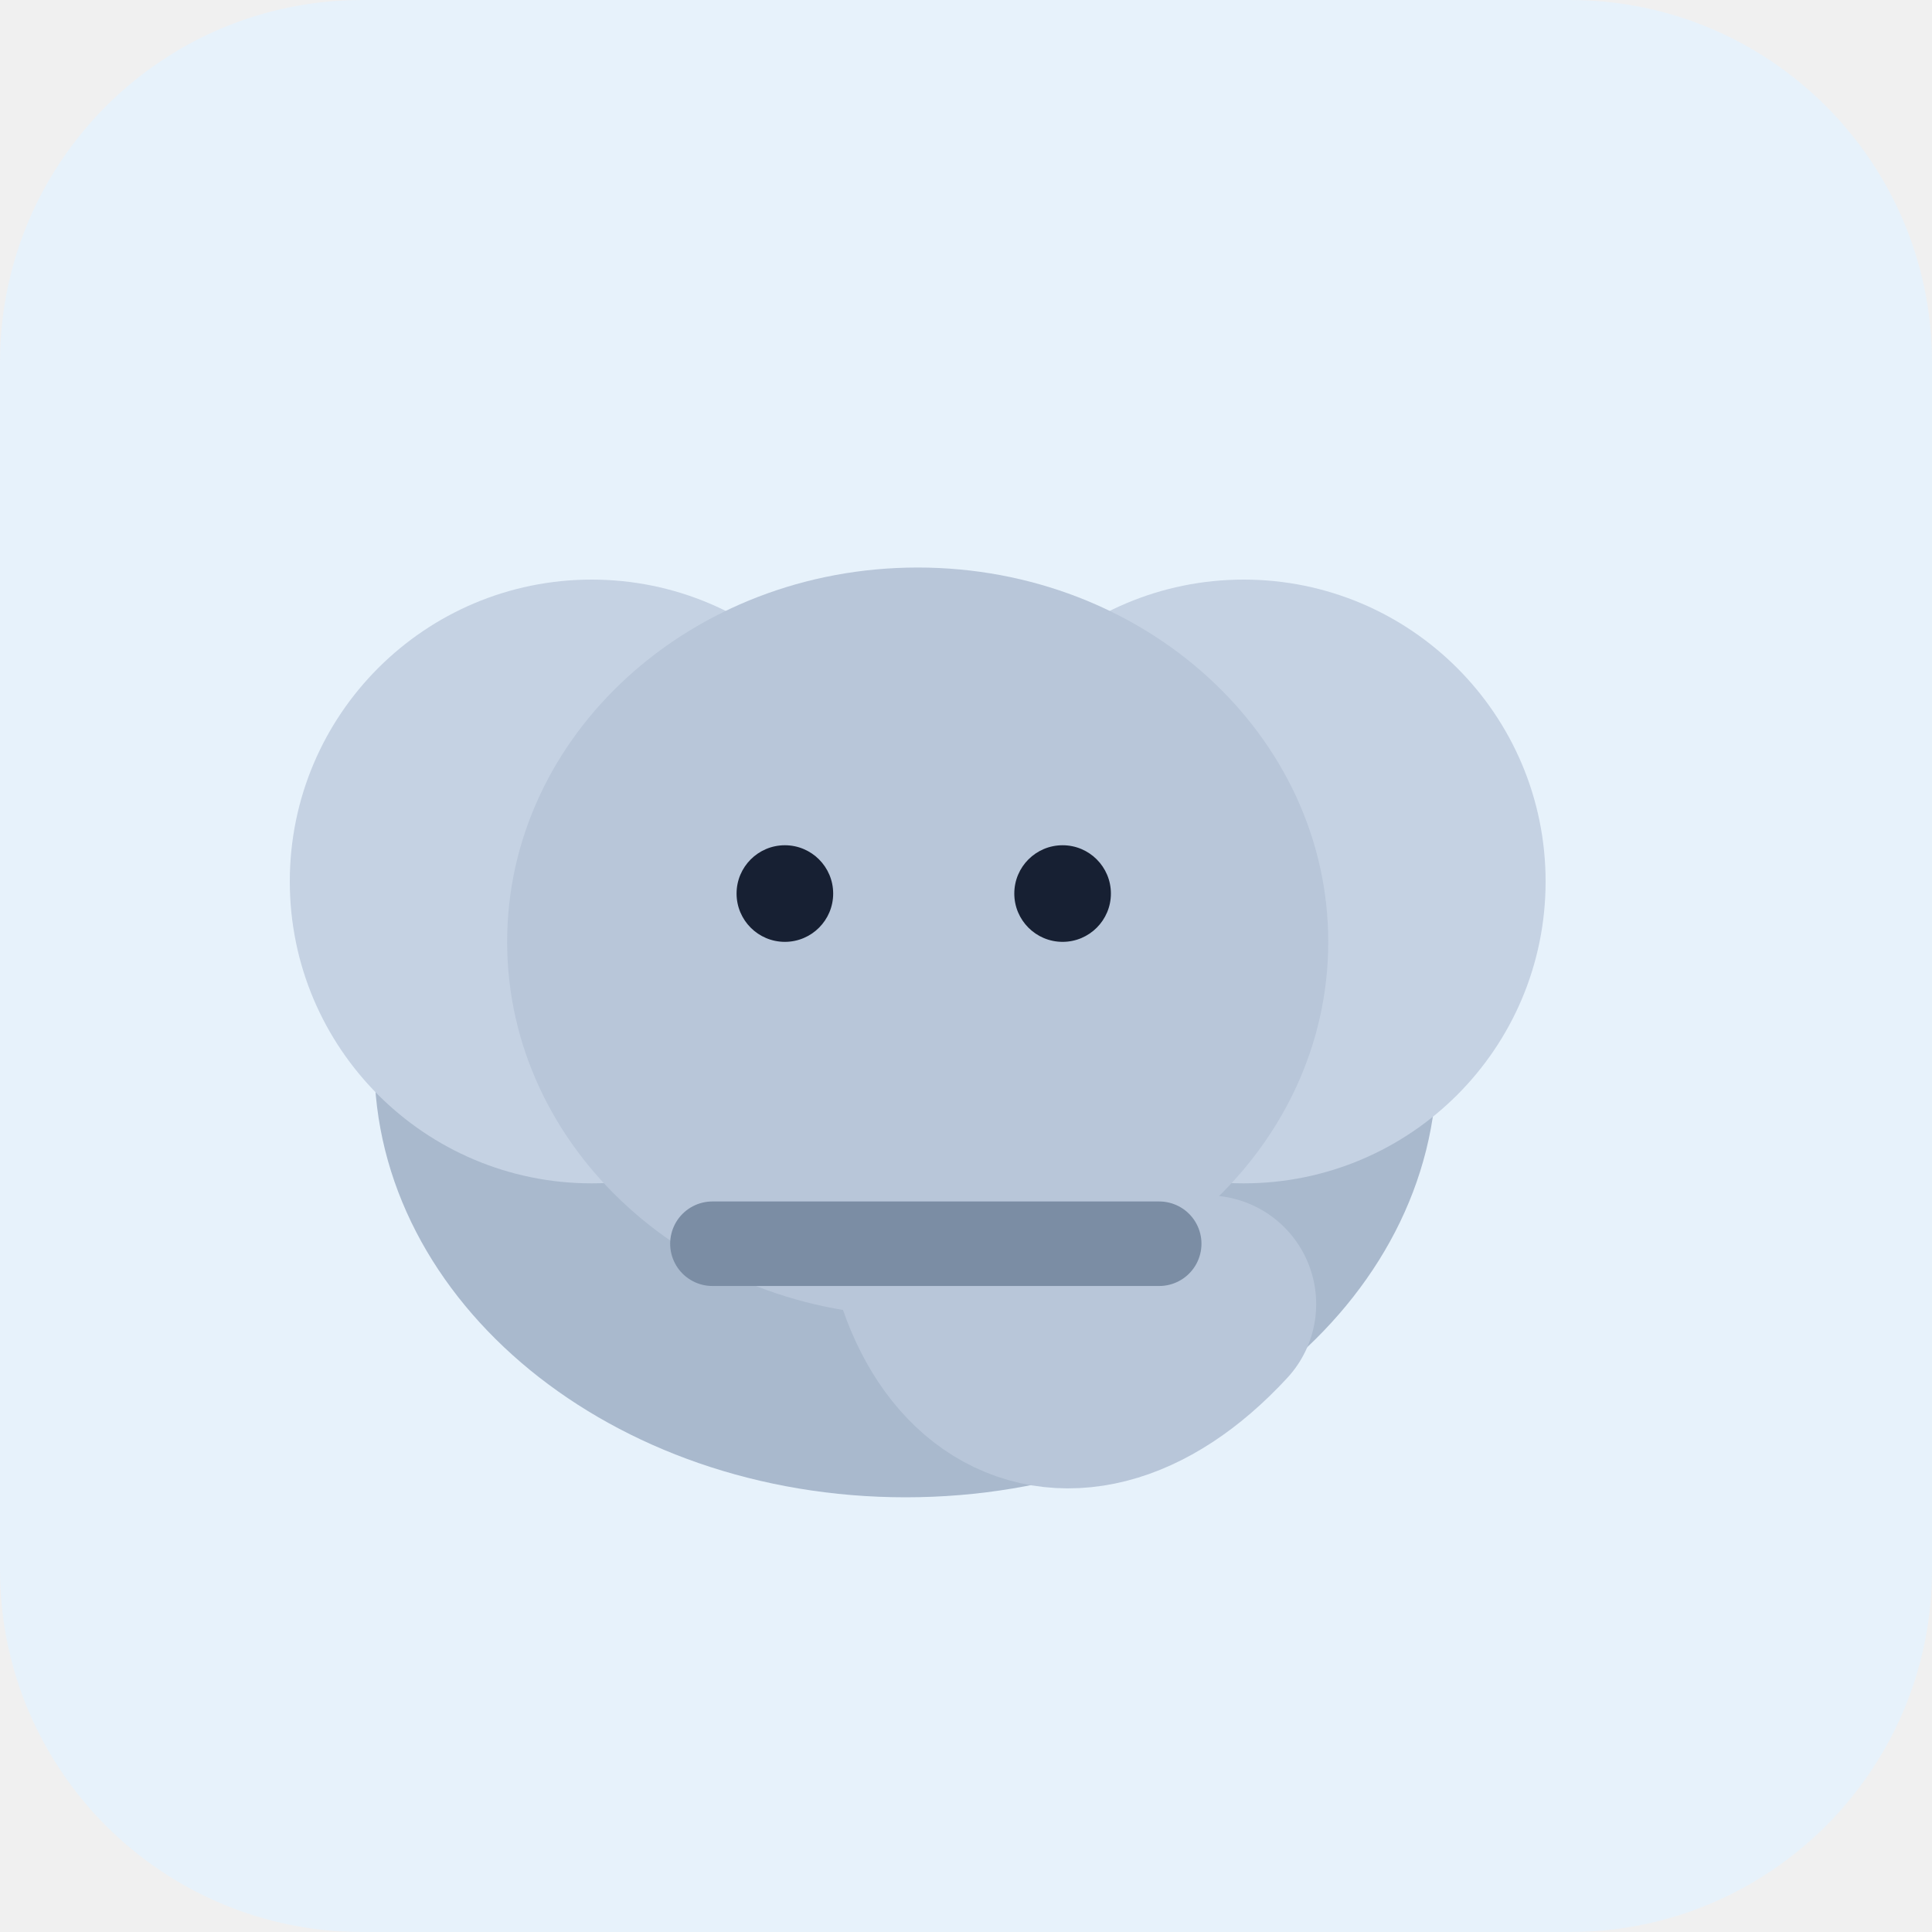
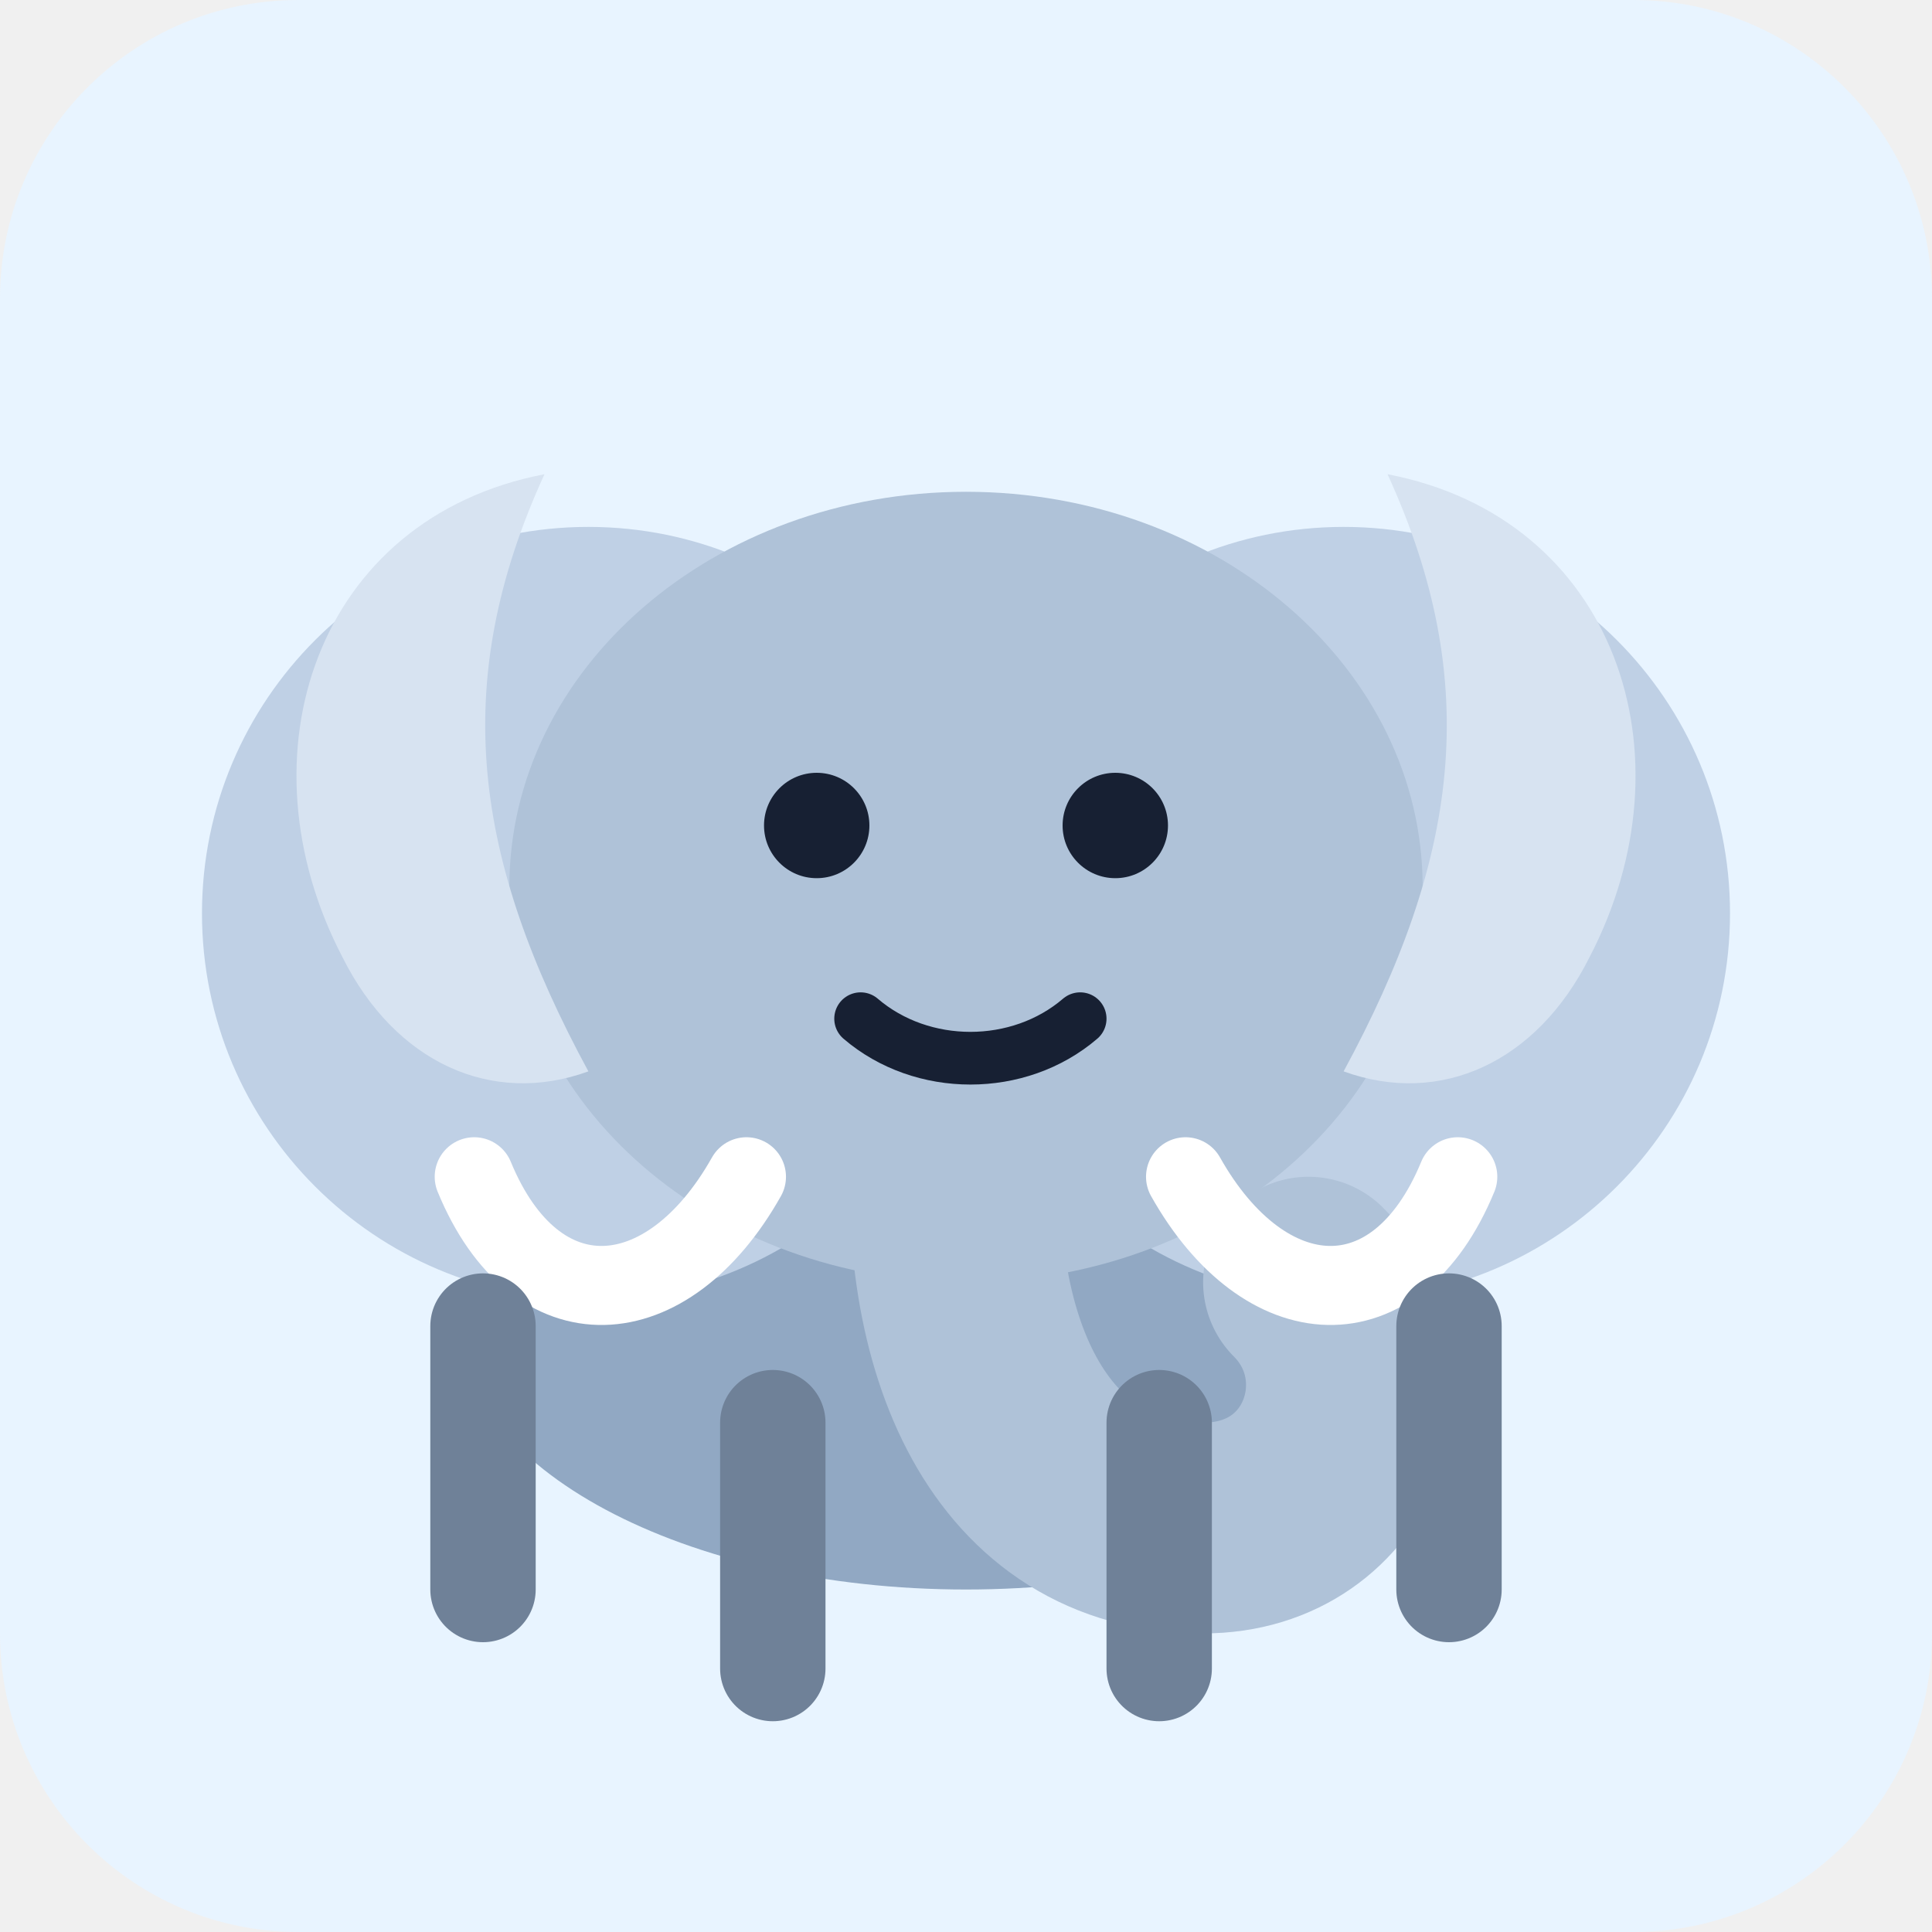
- <svg xmlns="http://www.w3.org/2000/svg" width="160" height="160" viewBox="0 0 160 160" fill="none">
-   <rect width="160" height="160" rx="30" fill="#E7F2FB" />
-   <ellipse cx="75" cy="88" rx="44" ry="36" fill="#A9B9CD" />
-   <circle cx="49" cy="73" r="25" fill="#C5D2E3" />
-   <circle cx="103" cy="73" r="25" fill="#C5D2E3" />
-   <ellipse cx="76" cy="78" rx="34" ry="31" fill="#B8C6D9" />
-   <path d="M77 91C75 113 88 121 100 108" stroke="#B8C6D9" stroke-width="18" stroke-linecap="round" />
-   <circle cx="65" cy="74" r="4" fill="#172033" />
-   <circle cx="88" cy="74" r="4" fill="#172033" />
-   <path d="M59 103H96" stroke="#7B8DA4" stroke-width="7" stroke-linecap="round" />
+ <svg xmlns="http://www.w3.org/2000/svg" width="220" height="220" viewBox="0 0 220 220" fill="none">
+   <rect width="220" height="220" rx="34" fill="#E8F4FF" />
+   <ellipse cx="110" cy="150" rx="58" ry="31" fill="#91A8C3" />
+   <circle cx="67" cy="104" r="44" fill="#BFD0E5" />
+   <circle cx="153" cy="104" r="44" fill="#BFD0E5" />
+   <ellipse cx="110" cy="101" rx="52" ry="45" fill="#AFC2D8" />
+   <path d="M109 128C107 153 116 174 137 174C153 174 159 156 149 146" stroke="#AFC2D8" stroke-width="24" stroke-linecap="round" />
+   <path d="M85 134C76 150 61 151 54 134" stroke="white" stroke-width="9" stroke-linecap="round" />
+   <path d="M135 134C144 150 159 151 166 134" stroke="white" stroke-width="9" stroke-linecap="round" />
+   <circle cx="93" cy="94" r="6" fill="#172033" />
+   <circle cx="127" cy="94" r="6" fill="#172033" />
+   <path d="M98 116C105 122 116 122 123 116" stroke="#172033" stroke-width="6" stroke-linecap="round" />
+   <path d="M55 151V181M88 162V190M132 162V190M165 151V181" stroke="#6F8198" stroke-width="12" stroke-linecap="round" />
+   <path d="M39 109C27 86 36 59 62 54C51 78 54 98 67 122C56 126 45 121 39 109Z" fill="#D7E3F1" />
+   <path d="M181 109C193 86 184 59 158 54C169 78 166 98 153 122C164 126 175 121 181 109Z" fill="#D7E3F1" />
</svg>
